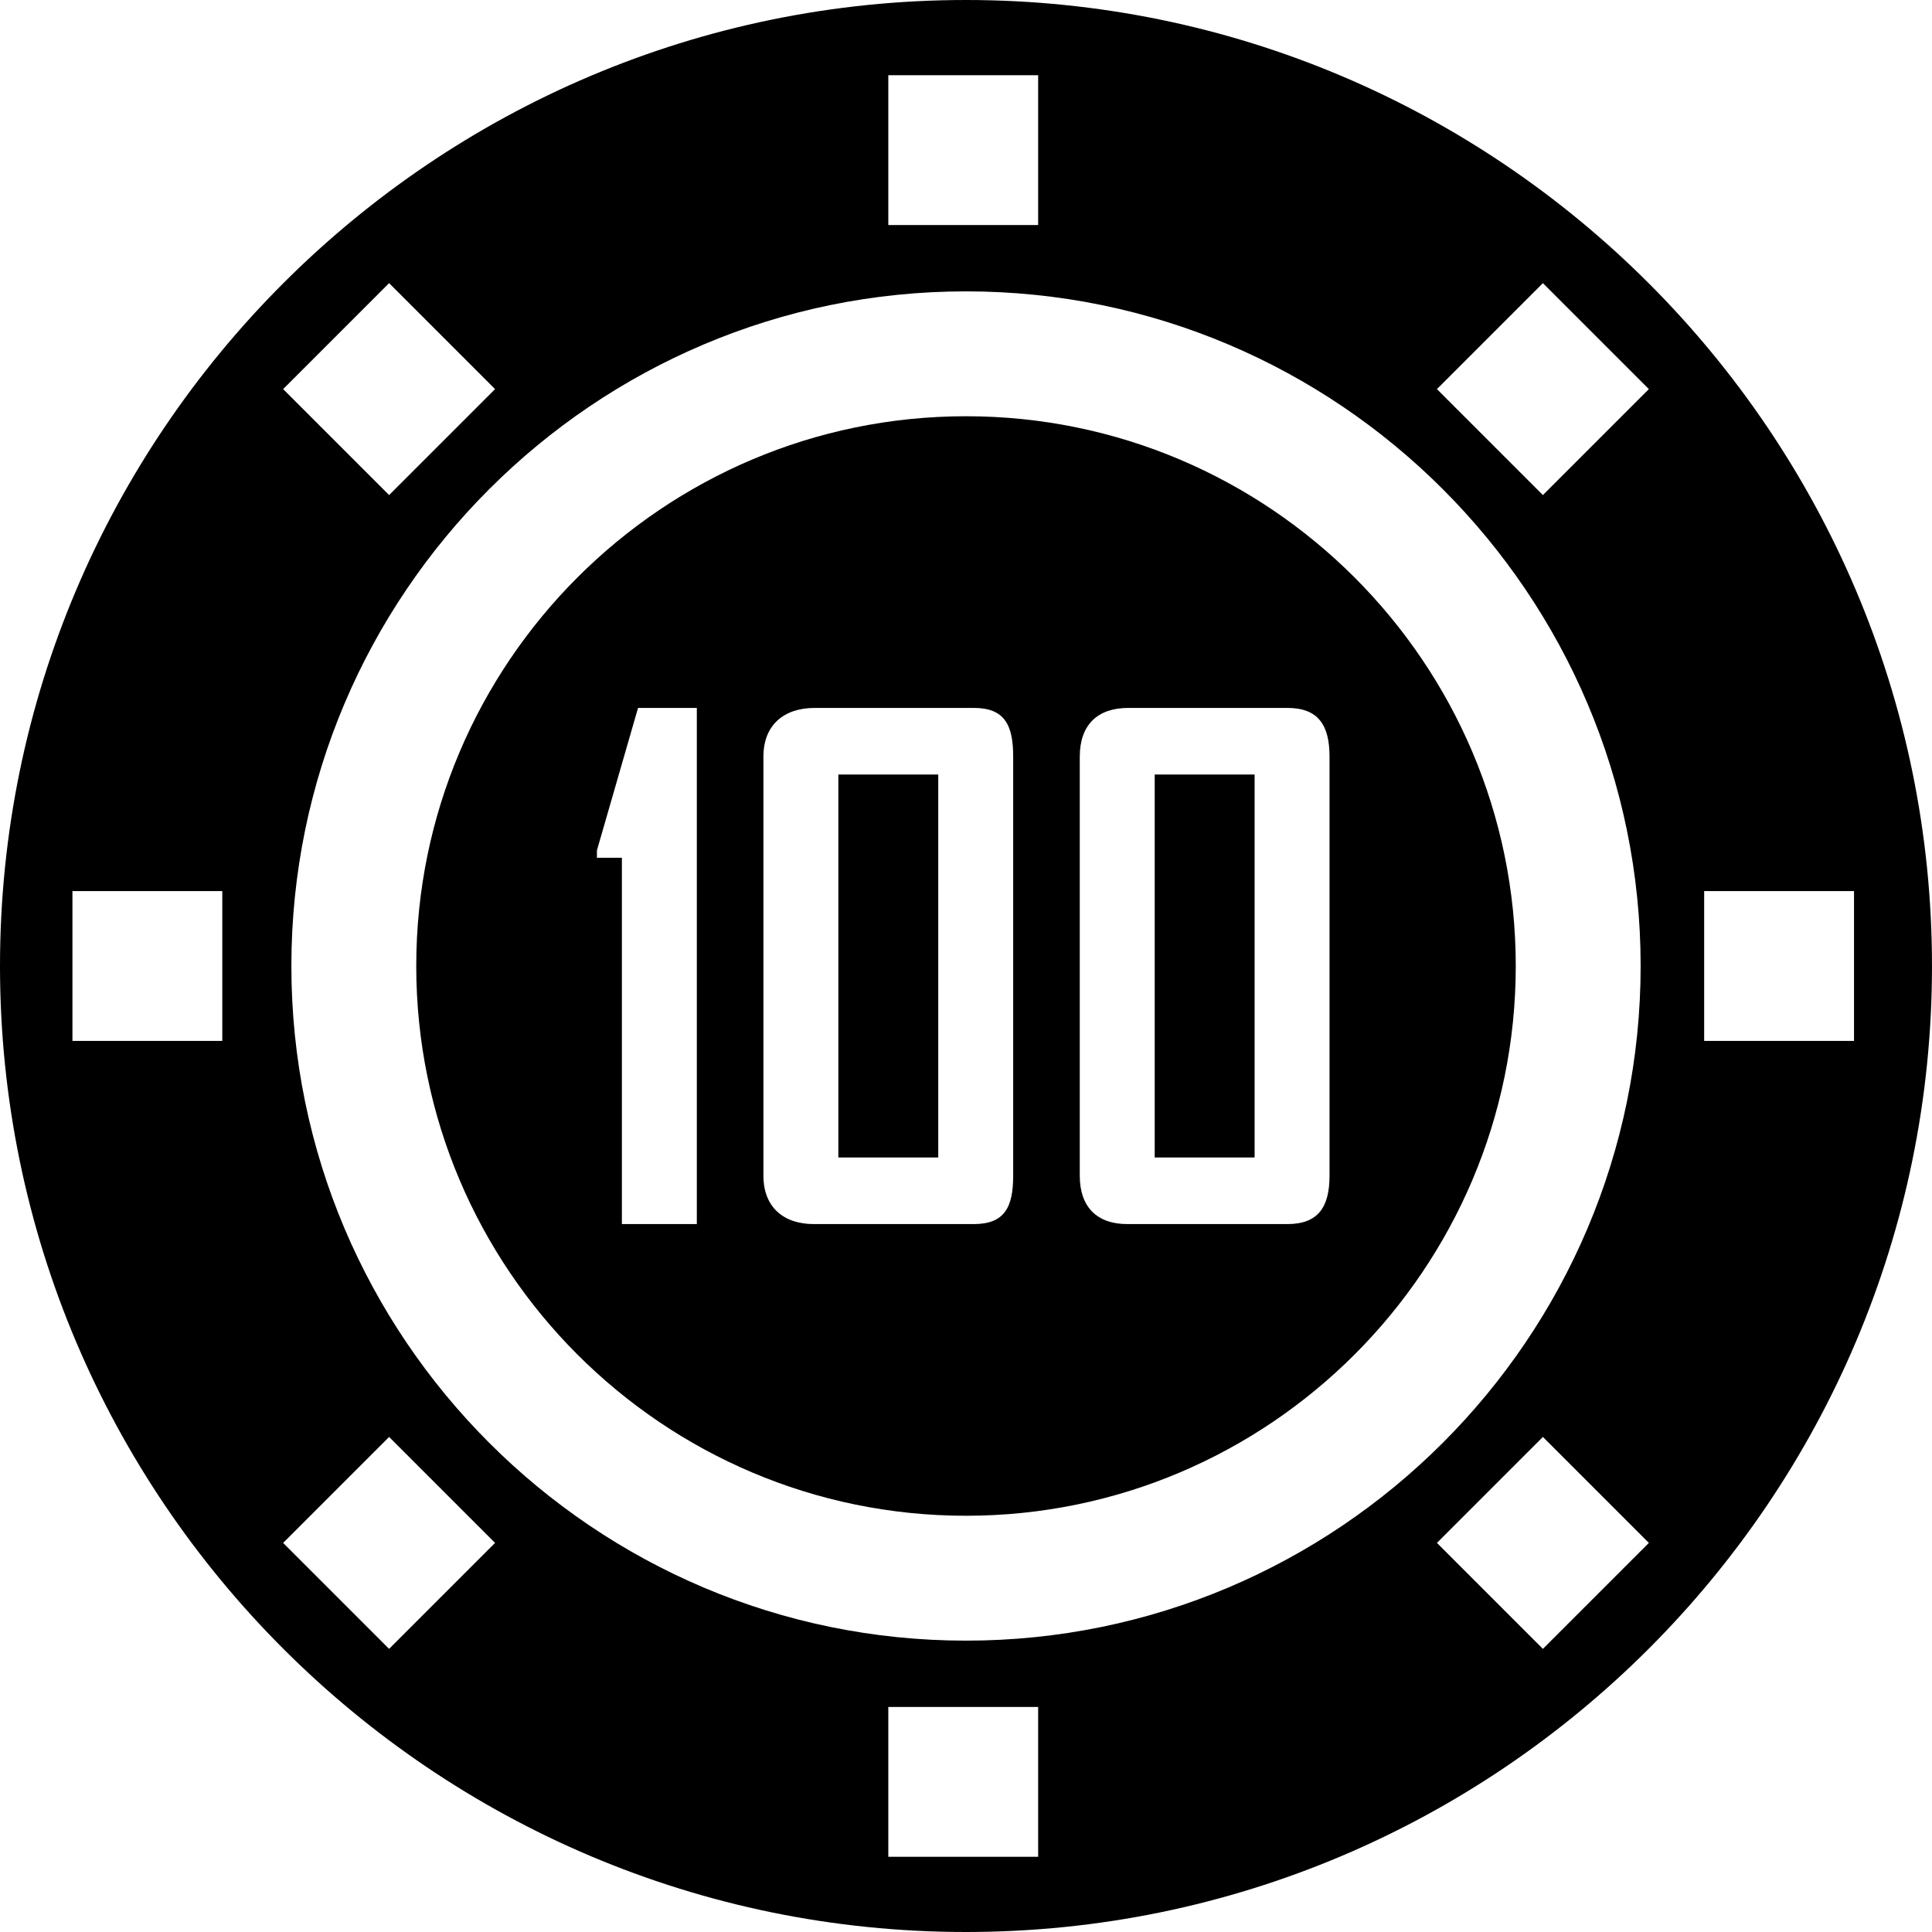
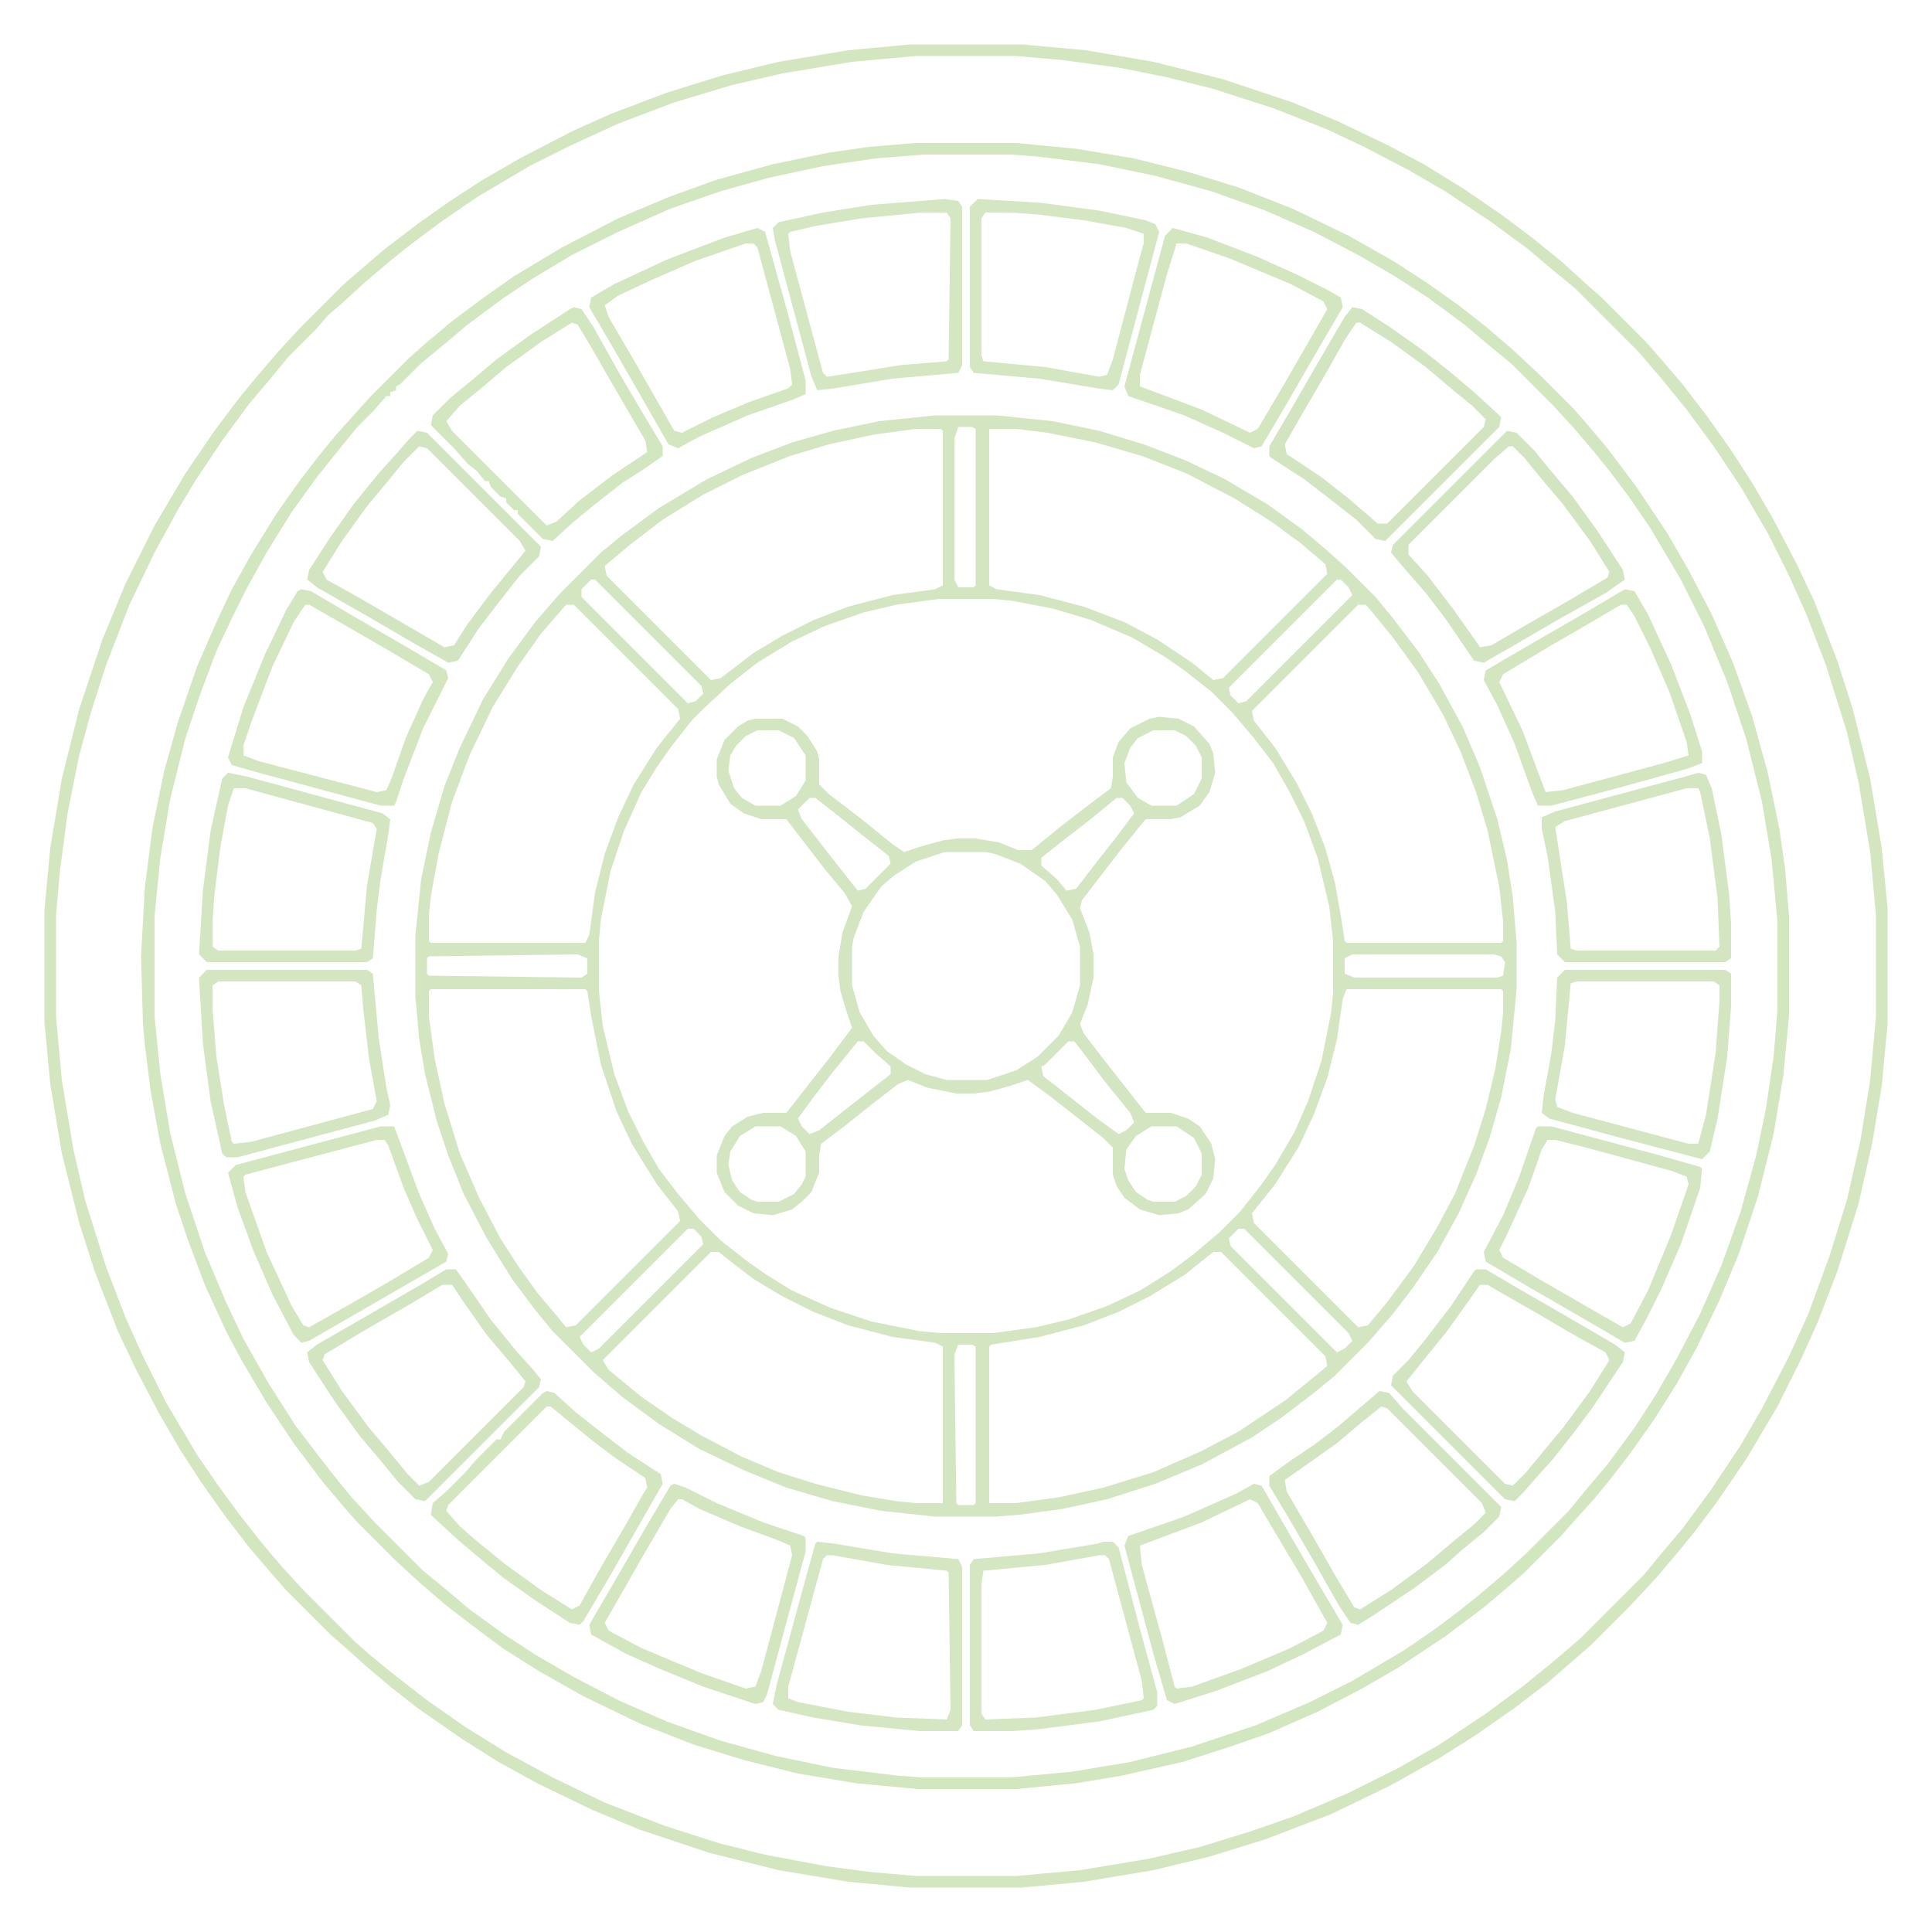
- <svg xmlns="http://www.w3.org/2000/svg" fill="#000000" version="1.1" id="Capa_1" viewBox="0 0 232.068 232.068" xml:space="preserve">
-   <g>
-     <path d="M116.034,0C52.053,0,0,52.053,0,116.034s52.053,116.034,116.033,116.034c63.981,0,116.034-52.053,116.034-116.034   S180.015,0,116.034,0z M106.701,9.034h18v18h-18V9.034z M197.07,116.034c0,44.684-36.353,81.036-81.036,81.036   c-44.683,0-81.035-36.353-81.035-81.036s36.353-81.036,81.035-81.036C160.717,34.998,197.07,71.351,197.07,116.034z M46.738,34.01   l12.728,12.728L46.738,59.466L34.01,46.738L46.738,34.01z M26.701,125.034h-18v-18h18V125.034z M46.738,198.059L34.01,185.331   l12.728-12.728l12.728,12.728L46.738,198.059z M124.701,223.034h-18v-18h18V223.034z M185.33,198.059l-12.728-12.728l12.728-12.728   l12.728,12.728L185.33,198.059z M185.33,59.466l-12.728-12.728L185.33,34.01l12.728,12.728L185.33,59.466z M204.701,125.034v-18h18   v18H204.701z" />
-     <rect x="100.701" y="93.034" width="12" height="46" />
-     <rect x="138.701" y="93.034" width="12" height="46" />
-     <path d="M49.999,116.034c0,36.412,29.623,66.036,66.035,66.036s66.036-29.624,66.036-66.036s-29.624-66.036-66.036-66.036   S49.999,79.622,49.999,116.034z M83.701,147.034h-9v-44h-3v-0.886l4.94-17.114h7.06V147.034z M129.701,90.881   c0-3.782,2.105-5.847,5.833-5.847h19.106c3.703,0,5.06,2.065,5.06,5.847v50.347c0,3.755-1.357,5.806-5.06,5.806h-19.224   c-3.652,0-5.716-2.051-5.716-5.806V90.881z M121.701,90.881v50.347c0,3.755-1.019,5.806-4.723,5.806H97.754   c-3.652,0-6.053-2.051-6.053-5.806V90.881c0-3.782,2.443-5.847,6.171-5.847h19.106C120.681,85.034,121.701,87.099,121.701,90.881z" />
-   </g>
+ <svg xmlns="http://www.w3.org/2000/svg" version="1.1" viewBox="0 0 1000 1000" width="1000" height="1000">
+   <path transform="translate(484,215)" d="m0 0h32l29 3 24 5 23 7 21 8 21 10 22 13 18 13 13 11 10 9 15 15 9 11 13 17 11 17 12 22 9 21 9 27 5 21 3 19 2 24v24l-3 31-5 25-6 21-7 19-9 20-11 20-13 19-10 13-13 15-17 17-11 9-17 13-15 10-26 14-24 10-25 8-23 5-22 3-12 1h-32l-28-3-25-5-24-7-22-9-23-11-21-13-19-14-15-13-21-21-9-11-12-16-13-21-12-23-8-20-6-18-6-24-3-18-2-22v-32l3-29 5-24 7-24 8-20 12-25 13-21 14-19 13-15 21-21 11-9 19-14 25-15 23-11 21-8 21-6 24-5zm12 6-2 6v73l2 4h8l1-1v-81l-2-1zm-22 1-22 3-23 5-20 6-25 10-20 10-21 13-17 13-13 11 1 5 54 54 5-1 17-13 15-9 16-8 18-7 23-6 22-3 4-2v-80l-1-1zm38 0v81l4 2 22 3 23 6 21 8 17 9 18 12 11 9 5-1 54-54-1-5-13-11-15-11-19-12-25-13-23-9-24-7-25-5-16-2zm-206 78-5 5v4l55 55 4-1 4-4-1-4-55-55zm386 0-56 56 1 4 4 4 4-1 55-55-2-4-4-4zm-206 10-22 3-17 4-20 7-17 8-18 11-14 11-13 12-7 7-11 14-7 10-8 13-9 20-7 21-5 25-1 11v26l2 18 6 25 7 19 8 16 8 14 10 13 11 13 11 11 14 11 10 7 13 8 20 9 21 7 25 5 11 1h27l22-3 17-4 20-7 17-8 16-10 12-9 13-11 11-11 11-14 7-10 10-17 7-16 7-21 5-25 1-10v-27l-2-18-6-25-7-19-8-16-8-14-10-13-11-13-11-11-14-11-10-7-17-10-21-9-20-6-21-4-10-1zm-193 3-13 15-12 17-13 21-12 25-9 24-7 27-4 22-1 10v13l1 1h80l2-4 3-22 5-20 7-19 8-17 12-19 12-15-1-5-54-54zm410 0-55 55 1 5 11 14 11 18 8 16 7 18 5 18 3 17 2 13 1 1h80l1-1v-10l-2-18-6-29-6-20-8-21-9-19-13-22-13-18-9-11-5-6zm-404 181-77 1-1 1v8l1 1 79 1 3-2v-8zm401 0-4 2v8l5 2h74l3-1 1-7-2-3-4-1zm-477 18-1 1v13l3 22 5 23 8 26 10 23 11 21 9 14 10 14 11 13 4 5 5-1 54-54-1-5-11-14-13-21-8-17-8-24-5-25-2-13-1-1zm474 0-2 5-3 21-5 20-7 19-8 17-12 19-12 15 1 5 54 54 5-1 10-12 14-19 12-20 9-17 10-25 6-19 5-21 3-19 1-10v-11l-1-1zm-341 124-56 56 2 4 4 4 4-2 54-54-1-4-4-4zm285 0-5 5 1 4 55 55 4-2 4-4-2-4-54-54zm-273 12-56 56 3 5 17 14 16 11 15 9 21 11 19 8 19 6 24 6 18 3 10 1h14v-81l-4-2-22-3-23-6-18-7-16-8-15-9-13-10-5-4zm260 0-15 12-18 11-16 8-18 7-23 6-25 4-1 1v81h14l22-3 23-5 26-8 25-11 19-10 24-16 16-13 6-5-1-5-54-54zm-132 48-2 5 1 77 1 1h8l1-1v-81l-2-1z" fill="#D3E6C1" />
+   <path transform="translate(471,23)" d="m0 0h58l33 3 35 6 36 9 36 12 24 10 25 12 19 10 21 13 19 13 16 12 16 13 12 11 8 7 23 23 7 8 12 14 13 17 12 17 11 17 11 19 12 23 9 19 12 31 8 25 9 36 6 36 3 31v60l-3 32-5 30-7 31-11 35-10 26-9 20-12 24-16 27-15 22-12 16-9 11-11 13-14 15-19 19-8 7-15 13-17 13-20 14-19 12-25 14-31 15-34 13-29 9-29 7-36 6-32 3h-58l-32-3-36-6-36-9-36-12-24-10-29-14-20-11-19-12-23-16-14-11-13-11-10-9-8-7-23-23-7-8-12-14-13-17-12-17-11-17-11-19-12-23-9-19-12-31-8-25-9-36-6-36-3-32v-58l3-32 6-36 9-36 12-36 12-29 15-30 16-27 15-22 12-16 9-11 12-14 12-13 21-21 8-7 14-12 17-13 17-12 17-11 19-11 27-14 20-9 29-11 29-9 29-7 36-6zm3 6-33 3-36 6-26 6-30 9-29 11-24 11-22 11-27 16-19 13-16 12-10 8-13 11-12 11-7 6-7 8-14 14-9 11-11 13-14 19-14 21-9 15-12 22-13 27-12 31-8 25-6 22-6 30-4 30-2 23v52l3 33 6 36 6 26 11 35 10 26 9 20 12 24 16 27 11 16 11 15 11 14 11 13 11 12 27 27 8 7 11 9 18 14 20 14 21 13 24 13 27 13 31 12 28 9 24 6 32 6 23 3 23 2h52l33-3 36-6 26-6 26-8 23-8 28-12 26-13 21-12 24-16 19-14 16-13 14-12 33-33 9-11 11-13 14-19 16-24 11-19 14-27 10-22 11-30 9-29 7-31 5-31 3-33v-52l-3-33-6-36-6-26-11-35-10-26-9-20-11-22-14-24-14-21-14-19-13-16-12-14-33-33-11-9-13-11-19-14-24-16-19-11-23-12-19-9-28-11-31-10-24-6-25-5-30-4-23-2z" fill="#D3E6C0" />
+   <path transform="translate(474,74)" d="m0 0h52l31 3 30 5 28 7 26 8 28 11 29 14 23 13 17 11 17 12 14 11 14 12 15 14 16 16 7 8 11 13 15 20 16 24 11 19 12 23 11 25 10 28 8 29 6 29 3 21 2 24v52l-3 31-5 30-8 32-10 30-10 24-12 25-10 18-12 19-12 17-10 13-9 11-10 11-7 8-19 19-8 7-13 11-20 15-24 16-19 11-23 12-25 11-20 7-25 8-31 7-24 4-31 3h-51l-32-3-30-5-28-7-26-8-28-11-29-14-23-13-19-12-16-12-13-10-14-12-13-12-19-19-7-8-11-13-15-20-14-21-13-22-8-15-11-24-9-24-6-18-8-31-5-27-3-24-1-11-1-35 2-36 4-31 6-29 7-25 10-29 10-23 8-17 10-18 13-21 12-17 10-13 9-11 18-20 20-20 8-7 13-11 16-12 17-12 25-15 29-15 26-11 25-9 29-8 29-6 21-3zm4 6-25 2-27 4-28 6-25 7-26 9-27 12-24 12-20 12-15 10-19 14-13 11-11 9-11 11-2 1v2l-3 1v2h-2l-7 8-8 8-9 11-12 15-13 18-13 21-10 18-8 16-8 17-9 24-7 21-8 32-5 30-3 30v52l3 30 5 30 8 32 10 30 11 26 9 19 13 23 14 22 13 17 7 9 9 11 12 13 25 25 11 9 13 11 18 13 17 11 19 11 23 12 25 11 28 10 29 8 29 6 33 4 13 1h46l32-3 30-5 32-8 33-11 28-12 22-11 27-16 16-11 12-9 10-8 13-11 12-11 22-22 9-11 11-13 14-19 11-17 11-19 12-23 11-25 10-28 8-29 5-24 4-27 2-24v-46l-3-32-5-30-8-32-10-30-12-29-12-24-16-27-11-16-9-12-8-10-11-13-11-12-22-22-11-9-13-11-19-14-17-11-19-11-23-12-25-11-28-10-29-8-29-6-32-4-14-1z" fill="#D2E6C0" />
+   <path transform="translate(600,371)" d="m0 0 10 1 8 4 8 9 2 5 1 10-3 10-5 7-10 6-5 1h-13l-13 16-20 26-1 4 5 13 2 11v12l-3 14-4 10 2 5 10 13 22 28h13l9 3 6 4 6 9 2 8-1 10-4 8-9 8-5 2-10 1-10-3-8-6-4-6-2-6v-14l-5-5-28-22-11-8-9 3-11 3-8 1h-9l-15-3-10-4-5 2-13 10-15 12-12 9-1 6v9l-4 10-5 5-5 4-10 3-10-1-8-4-7-7-4-10v-9l4-10 4-5 8-5 8-2h12l22-28 12-16-3-9-3-10-1-8v-10l2-12 5-14-4-7-10-12-20-26h-13l-9-3-7-5-6-10-1-4v-9l4-10 7-7 5-3 4-1h14l8 4 5 5 5 8 1 4v13l5 5 17 13 16 13 6 4 9-3 11-3 7-1h10l12 2 10 4h7l16-13 13-10 12-9 1-6v-10l3-8 6-7 10-5zm-208 7-6 3-5 5-3 5-1 8 3 9 4 5 7 4h13l8-5 5-8v-13l-6-9-8-4zm205 0-8 4-4 5-3 8 1 10 6 8 7 4h13l9-6 4-8v-11l-3-6-5-5-6-3zm-178 35-6 6 2 5 14 18 11 14 4 5 4-1 13-13-1-4-14-11-15-12-9-7zm159 0-16 13-13 10-10 8v4l8 7 5 6 5-1 10-13 11-14 9-12-2-4-4-4zm-89 28-15 5-11 7-7 6-9 13-5 13-1 5v20l4 14 7 12 7 8 10 7 10 5 11 3h21l15-5 11-7 11-11 7-12 4-14v-20l-4-14-8-13-6-7-13-9-13-5-5-1zm-45 98-13 16-10 13-8 11 2 4 4 4 5-2 28-22 9-7v-4l-8-7-6-6zm109 0-12 12-2 1 1 5 28 22 11 8 4-2 4-4-2-5-13-16-12-16-4-5zm-162 44-8 5-5 8-1 7 2 8 4 6 6 4 3 1h11l8-4 4-5 2-4v-13l-5-8-8-5zm205 0-8 5-5 7-1 10 2 6 4 6 6 4 3 1h11l6-3 5-5 3-6v-11l-4-8-9-6z" fill="#D3E6C1" />
+   <path transform="translate(489,103)" d="m0 0 7 1 2 3v82l-2 4-34 3-30 5-9 1-3-7-19-71-1-6 3-3 23-5 25-4zm-12 7-31 3-24 4-13 3-1 1 1 9 17 63 2 2 13-2 25-4 24-2 1-1 1-73-2-3z" fill="#D4E7C2" />
+   <path transform="translate(423,798)" d="m0 0 9 1 30 5 34 3 2 4v82l-2 3h-20l-31-3-24-4-18-4-3-3 2-10 15-55 5-18zm5 7-2 2-18 66v6l5 2 26 5 25 3 26 1 2-5-1-71-1-1-31-3-28-5z" fill="#D4E6C2" />
+   <path transform="translate(506,103)" d="m0 0 33 2 30 4 24 5 5 2 2 4-12 45-9 34-3 3-8-1-30-5-34-3-2-3v-83zm4 7-2 3v71l1 3 32 3 28 5 4-1 3-8 14-53 2-7v-5l-9-3-22-4-24-3-14-1z" fill="#D4E6C2" />
+   <path transform="translate(571,798)" d="m0 0h5l3 3 11 42 9 33v7l-2 2-28 6-31 4-14 1h-20l-2-3v-83l2-3 34-3 30-5zm-2 7-28 5-32 3-1 7v67l2 3 26-1 31-4 24-5 1-1-1-9-17-63-2-2z" fill="#D4E6C2" />
+   <path transform="translate(796,583)" d="m0 0h7l56 15 21 6 1 1-1 10-10 29-10 23-8 16-6 11-5 1-24-14-26-15-22-13-1-5 10-19 8-19 9-26zm5 7-3 5-7 20-11 24-4 8 2 4 22 13 26 15 14 8 4-2 9-17 12-29 9-26-1-4-8-3-44-12-16-4z" fill="#D3E6C1" />
+   <path transform="translate(879,400)" d="m0 0 4 1 3 7 5 24 4 31 1 15v18l-3 2h-83l-4-4-1-22-4-29-3-14v-6l7-3 67-18zm-6 8-63 17-5 3 6 39 2 24 3 1h72l2-2-1-25-4-31-5-24-1-2z" fill="#D3E6C1" />
+   <path transform="translate(118,400)" d="m0 0 10 2 70 19 4 3-1 8-4 23-2 16-2 25-3 2h-83l-4-4 2-33 4-31 6-27zm3 8-3 9-4 22-3 24-1 14v13l3 2h71l3-1 3-33 5-29-2-3-66-18z" fill="#D3E6C1" />
+   <path transform="translate(156,305)" d="m0 0 5 1 22 13 26 15 22 13 1 4-13 26-10 26-4 12-1 2h-7l-63-17-14-4-2-4 8-26 11-27 11-23 6-10zm2 8-6 9-11 23-11 29-4 12v5l8 3 42 11 19 5 5-1 3-7 7-20 9-20 5-9-2-4-22-13-26-15-14-8z" fill="#D3E6C0" />
+   <path transform="translate(349,768)" d="m0 0 6 2 16 8 24 10 21 7 1 1v7l-20 74-2 4-4 1-27-9-22-9-18-8-18-10-1-5 14-24 15-26 13-22zm2 8-4 5-14 24-20 35 2 4 17 9 31 13 23 8 5-1 3-8 16-60-1-5-7-3-19-7-21-9-9-5z" fill="#D3E6C0" />
+   <path transform="translate(283,720)" d="m0 0 4 1 11 10 14 11 13 10 17 11 1 5-28 49-13 22-2 2-5-1-17-11-17-12-11-9-13-11-12-11-2-2 1-6 8-7 8-8 7-8 10-10h2l2-4 20-20zm0 8-51 51-1 3 7 8 8 7 16 13 18 13 16 10 4-2 10-18 14-24 9-16 2-3-1-5-15-10-12-9-22-18z" fill="#D3E6C0" />
+   <path transform="translate(607,118)" d="m0 0 18 5 26 10 20 9 16 8 7 4 1 5-14 24-15 26-13 22-4 1-16-8-20-9-29-10-2-5 21-78zm2 8-5 16-14 52v6l32 12 25 12 4-2 13-22 15-26 8-14-2-4-17-9-31-13-23-8z" fill="#D3E6C0" />
+   <path transform="translate(107,502)" d="m0 0h83l3 2 3 33 4 26 2 9-1 5-7 3-71 19h-6l-2-2-6-27-4-30-2-34zm6 6-3 2v12l2 25 4 25 4 19 1 1 9-1 63-17 2-4-4-22-3-26-1-12-3-2z" fill="#D3E6C1" />
+   <path transform="translate(810,502)" d="m0 0h83l3 2v17l-2 26-5 32-4 17-4 4-42-11-37-10-4-3 1-9 4-22 2-17 1-22zm6 6-3 1-3 32-5 28 1 4 8 3 60 16h5l4-15 5-32 2-27v-8l-3-2z" fill="#D3E6C1" />
+   <path transform="translate(197,583)" d="m0 0h7l3 8 10 27 8 18 7 13-1 4-71 41-4 1-4-4-11-21-10-23-8-22-5-18 4-4zm-2 7-68 18-1 1 1 8 11 31 13 28 6 10 3 1 23-13 19-11 20-12 2-4-8-16-7-16-8-22-2-3z" fill="#D3E6C0" />
+   <path transform="translate(649,768)" d="m0 0 4 1 15 26 14 24 13 22-1 5-19 10-19 9-26 10-22 7-4-2-7-24-15-56 2-5 29-10 27-12zm-2 8-25 12-32 12 1 10 11 40 6 23 1 1 8-1 25-9 26-11 17-9 2-4-14-25-9-15-13-22z" fill="#D3E6C1" />
+   <path transform="translate(841,305)" d="m0 0 5 1 7 12 12 26 10 26 6 19v6l-8 3-36 10-34 9h-7l-3-7-9-25-9-20-7-13 1-5 24-14 26-15zm-2 8-17 10-19 11-25 15-2 4 12 25 12 32 9-1 52-14 13-4-1-7-9-26-10-23-8-16-4-6z" fill="#D3E6C0" />
+   <path transform="translate(392,118)" d="m0 0 4 2 12 43 9 34v7l-7 3-23 8-25 11-11 6-5-2-16-28-15-26-10-17 1-5 12-7 28-13 29-11zm-6 8-26 9-23 10-17 8-7 5 2 6 14 24 20 35 4 1 16-8 19-8 20-7 2-2-1-8-17-63-2-2z" fill="#D3E6C0" />
+   <path transform="translate(297,159)" d="m0 0 4 1 6 9 14 25 10 17 12 20v5l-10 7-11 7-14 11-11 9-11 10-5-1-13-13v-2h-2l-4-4v-2l-3-1-5-5-1-3h-2l-4-5-5-4-7-8-12-12 1-5 9-9 11-9 13-11 18-13 20-13zm-1 8-16 10-18 13-13 11-11 9-7 8 3 5 49 49 5-2 12-11 17-13 18-12-1-6-14-24-15-26-6-10z" fill="#D2E6C0" />
+   <path transform="translate(216,223)" d="m0 0 5 1 59 59-1 5-10 10-11 14-10 13-11 17-5 1-16-9-24-14-28-16-5-4 1-5 11-17 12-17 13-16 9-10 7-8zm1 8-8 8-9 11-10 12-13 18-10 16 2 4 18 10 43 25 5-1 7-11 12-16 18-22-3-5-48-48z" fill="#D2E5C0" />
+   <path transform="translate(764,657)" d="m0 0h5l17 10 26 15 24 14 5 4-1 5-16 24-9 12-11 14-9 10-7 8-4 4-5-1-59-59 1-5 8-8 9-11 13-17 12-18zm2 8-7 10-10 14-13 16-8 10 3 5 48 48 4 1 7-7 9-11 10-12 14-19 10-16-2-4-18-10-17-10-21-12-5-3z" fill="#D2E5C0" />
+   <path transform="translate(700,159)" d="m0 0 5 1 14 9 17 12 14 11 13 11 12 11 2 2-1 5-59 59-5-1-10-10-14-11-13-10-17-11-1-1v-5l10-17 15-26 14-24zm2 8-6 9-9 16-14 24-8 14 1 5 18 12 14 11 14 12 1 1h5l50-50 1-4-7-7-11-9-13-11-18-13-16-10z" fill="#D2E5C0" />
+   <path transform="translate(231,657)" d="m0 0h5l7 10 11 16 13 16 9 10 4 5-1 4-59 59-5-1-9-9-9-11-11-13-13-18-13-20-1-5 5-4 52-30zm-2 8-15 9-26 15-20 12-1 3 10 16 14 19 11 13 9 11 6 6 5-2 49-49 1-3-9-11-11-13-12-17-6-9z" fill="#D2E5C0" />
+   <path transform="translate(780,223)" d="m0 0 5 1 9 9 9 11 11 13 13 18 13 20 1 5-10 7-25 14-24 14-14 8-5-1-15-22-10-13-13-15-5-6 1-4 56-56zm1 8-8 7-44 44v5l10 11 13 17 12 17 2 3 6-1 17-10 21-12 22-13 1-3-10-16-14-19-11-13-9-11-6-6z" fill="#D2E5C0" />
+   <path transform="translate(714,720)" d="m0 0 5 1 7 8 51 51-1 5-8 8-11 9-9 8-16 12-21 14-8 5-4-1-6-9-13-23-14-24-9-15v-5l11-8 12-8 13-10 14-12zm1 8-10 8-13 11-17 12-10 7 1 6 14 24 12 21 9 15 3 1 16-10 19-14 13-11 11-9 6-6-2-5-49-49z" fill="#D2E5C0" />
</svg>
